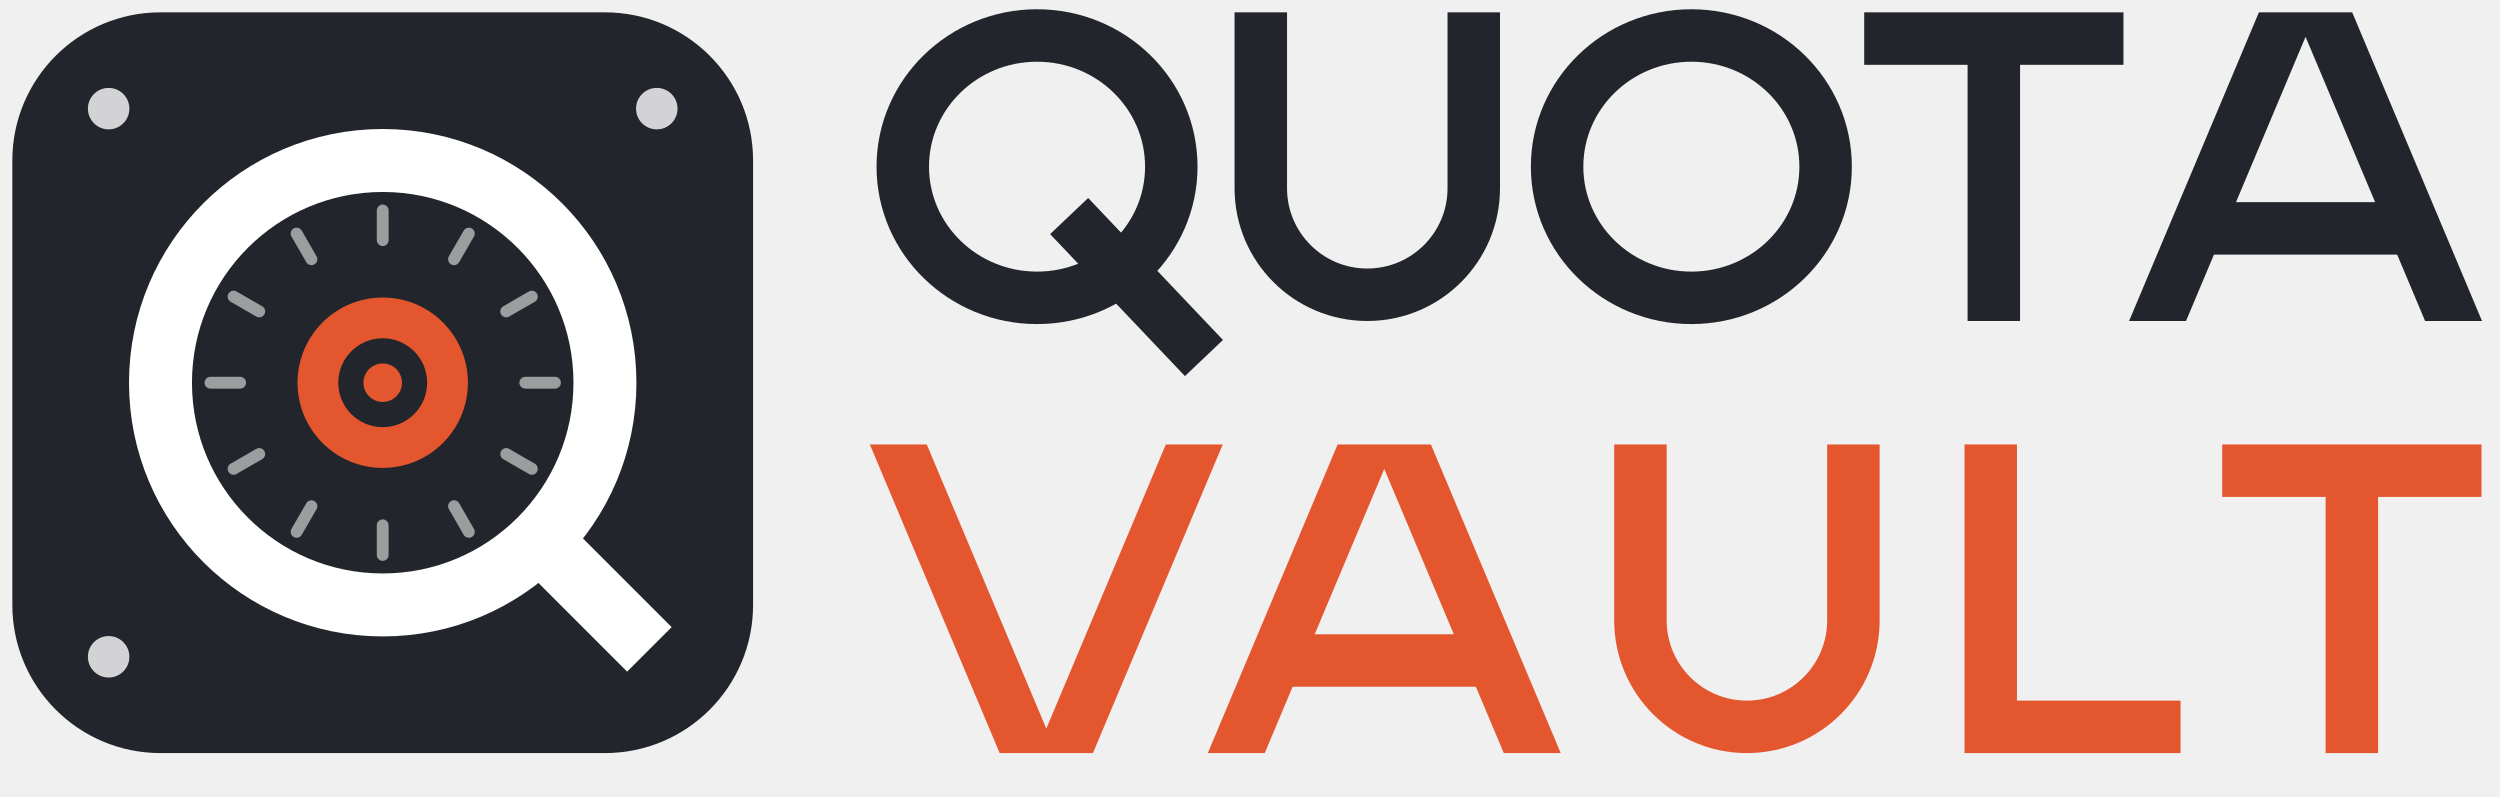
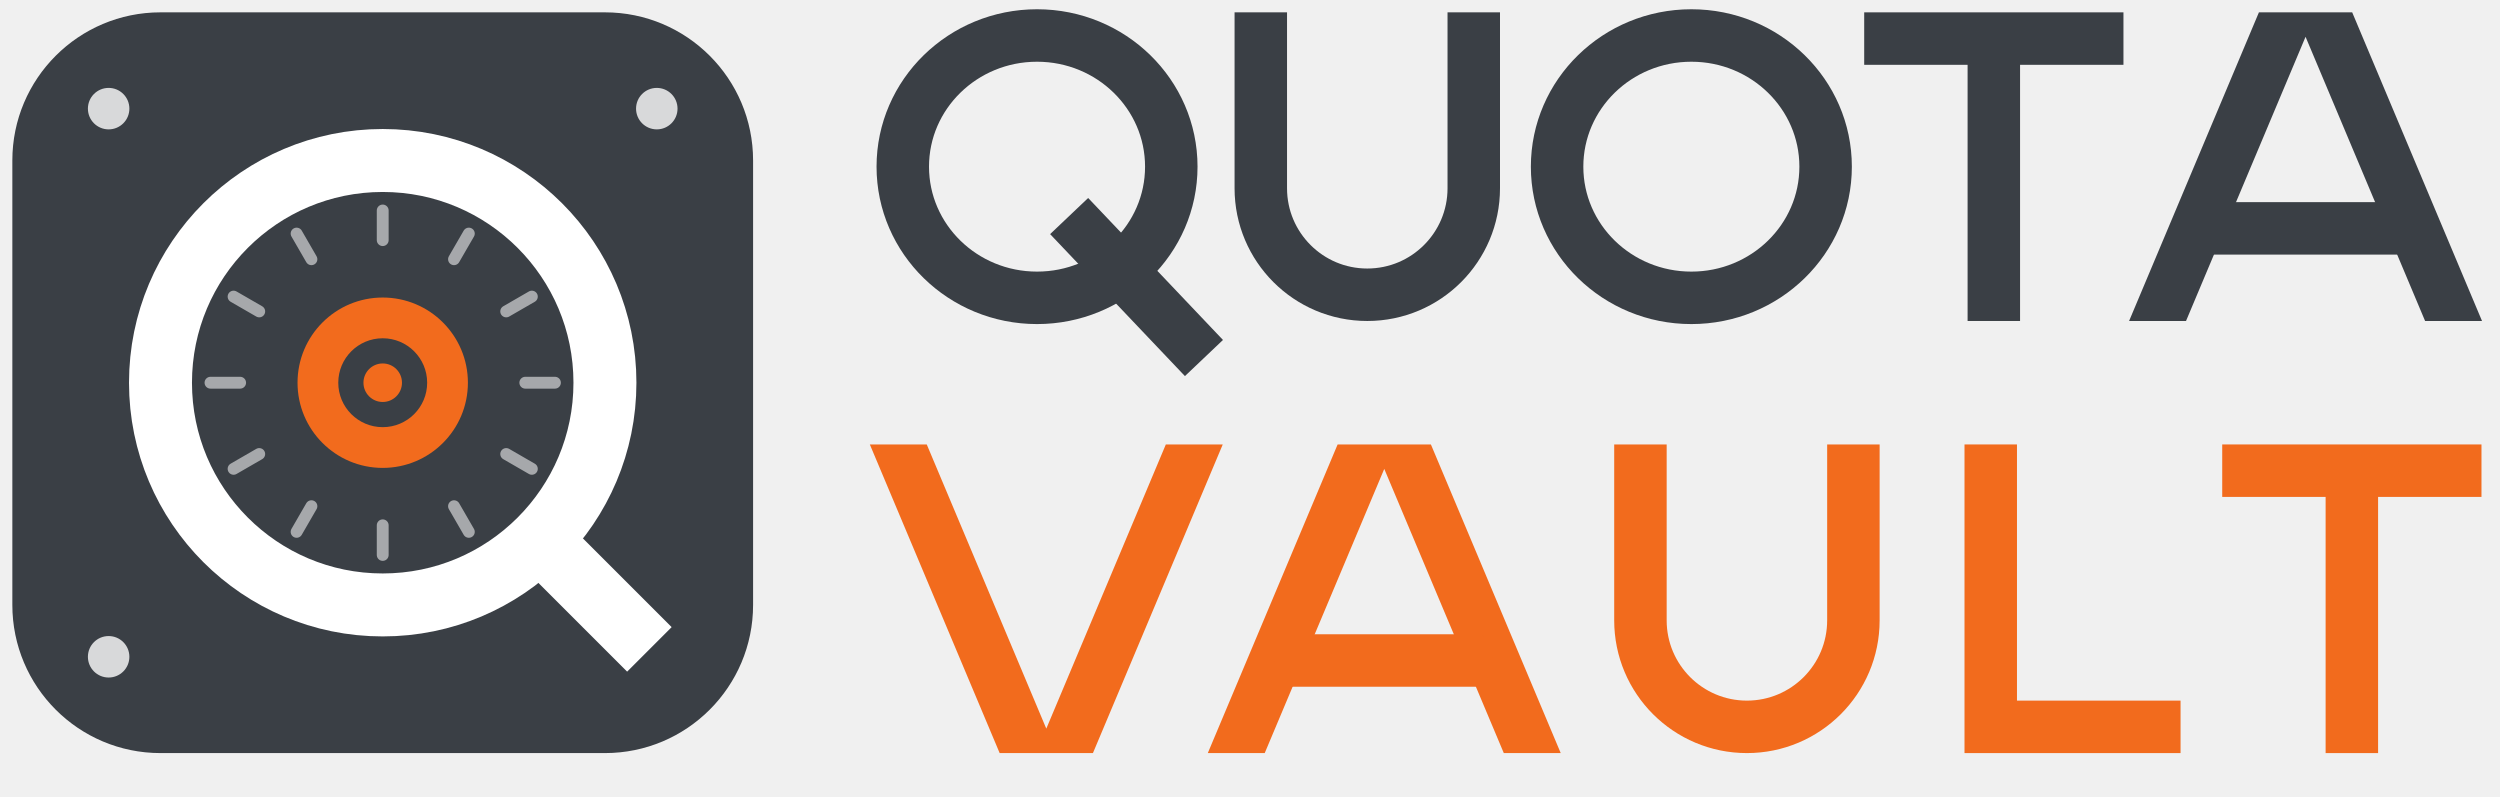
<svg xmlns="http://www.w3.org/2000/svg" viewBox="-4 -4 810 258">
  <defs>
    <clipPath id="qv13">
      <rect x="-30" y="0" width="154" height="100" />
    </clipPath>
    <clipPath id="qv14">
      <polygon points="-6,112 47,-14 100,112" />
    </clipPath>
    <clipPath id="qv15">
      <rect x="-30" y="0" width="154" height="100" />
    </clipPath>
    <clipPath id="qv16">
      <rect x="-30" y="0" width="154" height="100" />
    </clipPath>
    <clipPath id="qv17">
      <polygon points="-6,112 47,-14 100,112" />
    </clipPath>
  </defs>
  <g>
-     <rect x="0" y="0" width="240" height="240" rx="48" fill="#22252B" />
+     <rect x="0" y="0" width="240" height="240" rx="48" fill="#3A3F45" />
    <circle cx="120" cy="120" r="72" fill="none" stroke="#FFFFFF" stroke-width="20.4" />
    <line x1="120" y1="64.2" x2="120" y2="73.8" stroke="#FFFFFF" stroke-width="3.84" stroke-linecap="round" opacity="0.55" />
    <line x1="147.9" y1="71.68" x2="143.1" y2="79.99" stroke="#FFFFFF" stroke-width="3.84" stroke-linecap="round" opacity="0.55" />
    <line x1="168.32" y1="92.1" x2="160.01" y2="96.9" stroke="#FFFFFF" stroke-width="3.84" stroke-linecap="round" opacity="0.55" />
    <line x1="175.8" y1="120" x2="166.2" y2="120" stroke="#FFFFFF" stroke-width="3.84" stroke-linecap="round" opacity="0.55" />
    <line x1="168.32" y1="147.9" x2="160.01" y2="143.1" stroke="#FFFFFF" stroke-width="3.84" stroke-linecap="round" opacity="0.55" />
    <line x1="147.9" y1="168.32" x2="143.1" y2="160.01" stroke="#FFFFFF" stroke-width="3.84" stroke-linecap="round" opacity="0.55" />
    <line x1="120" y1="175.8" x2="120" y2="166.2" stroke="#FFFFFF" stroke-width="3.84" stroke-linecap="round" opacity="0.55" />
    <line x1="92.1" y1="168.32" x2="96.9" y2="160.01" stroke="#FFFFFF" stroke-width="3.84" stroke-linecap="round" opacity="0.55" />
    <line x1="71.68" y1="147.9" x2="79.99" y2="143.1" stroke="#FFFFFF" stroke-width="3.84" stroke-linecap="round" opacity="0.55" />
    <line x1="64.2" y1="120" x2="73.8" y2="120" stroke="#FFFFFF" stroke-width="3.84" stroke-linecap="round" opacity="0.55" />
    <line x1="71.68" y1="92.1" x2="79.99" y2="96.9" stroke="#FFFFFF" stroke-width="3.84" stroke-linecap="round" opacity="0.55" />
    <line x1="92.1" y1="71.68" x2="96.9" y2="79.99" stroke="#FFFFFF" stroke-width="3.84" stroke-linecap="round" opacity="0.55" />
-     <circle cx="120" cy="120" r="27.6" fill="#E4572E" />
-     <circle cx="120" cy="120" r="14.4" fill="#22252B" />
-     <circle cx="120" cy="120" r="6.24" fill="#E4572E" />
+     <circle cx="120" cy="120" r="27.6" fill="#F26B1D" />
+     <circle cx="120" cy="120" r="14.4" fill="#3A3F45" />
+     <circle cx="120" cy="120" r="6.24" fill="#F26B1D" />
    <line x1="164.64" y1="164.64" x2="206.4" y2="206.4" stroke="#FFFFFF" stroke-width="20.4" stroke-linecap="butt" />
    <circle cx="31.2" cy="31.2" r="6.72" fill="#FFFFFF" opacity="0.8" />
    <circle cx="208.8" cy="31.2" r="6.72" fill="#FFFFFF" opacity="0.8" />
    <circle cx="31.2" cy="208.8" r="6.72" fill="#FFFFFF" opacity="0.8" />
  </g>
  <g transform="translate(280,0)">
    <g transform="translate(0,0)">
-       <path d="M8.5,50a43.5,42.5 0 1,0 87,0a43.5,42.5 0 1,0 -87,0z" fill="none" stroke="#22252B" stroke-width="17" stroke-linecap="butt" stroke-linejoin="miter" stroke-miterlimit="10" />
+       <path d="M8.5,50a43.5,42.5 0 1,0 87,0a43.5,42.5 0 1,0 -87,0z" fill="none" stroke="#3A3F45" stroke-width="17" stroke-linecap="butt" stroke-linejoin="miter" stroke-miterlimit="10" />
    </g>
    <g transform="translate(0,0)">
-       <path d="M62.4,66L106.08,112" fill="none" stroke="#22252B" stroke-width="17" stroke-linecap="butt" stroke-linejoin="miter" stroke-miterlimit="10" />
+       <path d="M62.4,66L106.08,112" fill="none" stroke="#3A3F45" stroke-width="17" stroke-linecap="butt" stroke-linejoin="miter" stroke-miterlimit="10" />
    </g>
    <g transform="translate(116,0)">
-       <path d="M8.5,0V57a34.5,34.5 0 0,0 69,0V0" fill="none" stroke="#22252B" stroke-width="17" stroke-linecap="butt" stroke-linejoin="miter" stroke-miterlimit="10" />
+       <path d="M8.5,0V57a34.5,34.5 0 0,0 69,0V0" fill="none" stroke="#3A3F45" stroke-width="17" stroke-linecap="butt" stroke-linejoin="miter" stroke-miterlimit="10" />
    </g>
    <g transform="translate(212,0)">
-       <path d="M8.5,50a43.5,42.5 0 1,0 87,0a43.5,42.5 0 1,0 -87,0z" fill="none" stroke="#22252B" stroke-width="17" stroke-linecap="butt" stroke-linejoin="miter" stroke-miterlimit="10" />
+       <path d="M8.5,50a43.5,42.5 0 1,0 87,0a43.5,42.5 0 1,0 -87,0z" fill="none" stroke="#3A3F45" stroke-width="17" stroke-linecap="butt" stroke-linejoin="miter" stroke-miterlimit="10" />
    </g>
    <g transform="translate(320,0)">
-       <path d="M0,8.5H84M42,8.5V100" fill="none" stroke="#22252B" stroke-width="17" stroke-linecap="butt" stroke-linejoin="miter" stroke-miterlimit="10" />
+       <path d="M0,8.5H84M42,8.5V100" fill="none" stroke="#3A3F45" stroke-width="17" stroke-linecap="butt" stroke-linejoin="miter" stroke-miterlimit="10" />
    </g>
    <g transform="translate(416,0)" clip-path="url(#qv13)">
-       <path d="M-6,112L47,-14L100,112" fill="none" stroke="#22252B" stroke-width="17" stroke-linecap="butt" stroke-linejoin="miter" stroke-miterlimit="10" />
+       <path d="M-6,112L47,-14L100,112" fill="none" stroke="#3A3F45" stroke-width="17" stroke-linecap="butt" stroke-linejoin="miter" stroke-miterlimit="10" />
    </g>
    <g transform="translate(416,0)" clip-path="url(#qv14)">
-       <path d="M-10,70H104" fill="none" stroke="#22252B" stroke-width="17" stroke-linecap="butt" stroke-linejoin="miter" stroke-miterlimit="10" />
+       <path d="M-10,70H104" fill="none" stroke="#3A3F45" stroke-width="17" stroke-linecap="butt" stroke-linejoin="miter" stroke-miterlimit="10" />
    </g>
    <g transform="translate(0,140)">
      <g transform="translate(8,0)" clip-path="url(#qv15)">
-         <path d="M-6,-12L47,114L100,-12" fill="none" stroke="#E4572E" stroke-width="17" stroke-linecap="butt" stroke-linejoin="miter" stroke-miterlimit="10" />
+         <path d="M-6,-12L47,114L100,-12" fill="none" stroke="#F26B1D" stroke-width="17" stroke-linecap="butt" stroke-linejoin="miter" stroke-miterlimit="10" />
      </g>
      <g transform="translate(117.5,0)" clip-path="url(#qv16)">
-         <path d="M-6,112L47,-14L100,112" fill="none" stroke="#E4572E" stroke-width="17" stroke-linecap="butt" stroke-linejoin="miter" stroke-miterlimit="10" />
+         <path d="M-6,112L47,-14L100,112" fill="none" stroke="#F26B1D" stroke-width="17" stroke-linecap="butt" stroke-linejoin="miter" stroke-miterlimit="10" />
      </g>
      <g transform="translate(117.5,0)" clip-path="url(#qv17)">
-         <path d="M-10,70H104" fill="none" stroke="#E4572E" stroke-width="17" stroke-linecap="butt" stroke-linejoin="miter" stroke-miterlimit="10" />
+         <path d="M-10,70H104" fill="none" stroke="#F26B1D" stroke-width="17" stroke-linecap="butt" stroke-linejoin="miter" stroke-miterlimit="10" />
      </g>
      <g transform="translate(239,0)">
-         <path d="M8.5,0V57a34.5,34.5 0 0,0 69,0V0" fill="none" stroke="#E4572E" stroke-width="17" stroke-linecap="butt" stroke-linejoin="miter" stroke-miterlimit="10" />
+         <path d="M8.5,0V57a34.5,34.5 0 0,0 69,0V0" fill="none" stroke="#F26B1D" stroke-width="17" stroke-linecap="butt" stroke-linejoin="miter" stroke-miterlimit="10" />
      </g>
      <g transform="translate(352.5,0)">
-         <path d="M8.5,0V91.5H70" fill="none" stroke="#E4572E" stroke-width="17" stroke-linecap="butt" stroke-linejoin="miter" stroke-miterlimit="10" />
+         <path d="M8.5,0V91.5H70" fill="none" stroke="#F26B1D" stroke-width="17" stroke-linecap="butt" stroke-linejoin="miter" stroke-miterlimit="10" />
      </g>
      <g transform="translate(436,0)">
-         <path d="M0,8.5H84M42,8.5V100" fill="none" stroke="#E4572E" stroke-width="17" stroke-linecap="butt" stroke-linejoin="miter" stroke-miterlimit="10" />
+         <path d="M0,8.5H84M42,8.5V100" fill="none" stroke="#F26B1D" stroke-width="17" stroke-linecap="butt" stroke-linejoin="miter" stroke-miterlimit="10" />
      </g>
    </g>
  </g>
</svg>
